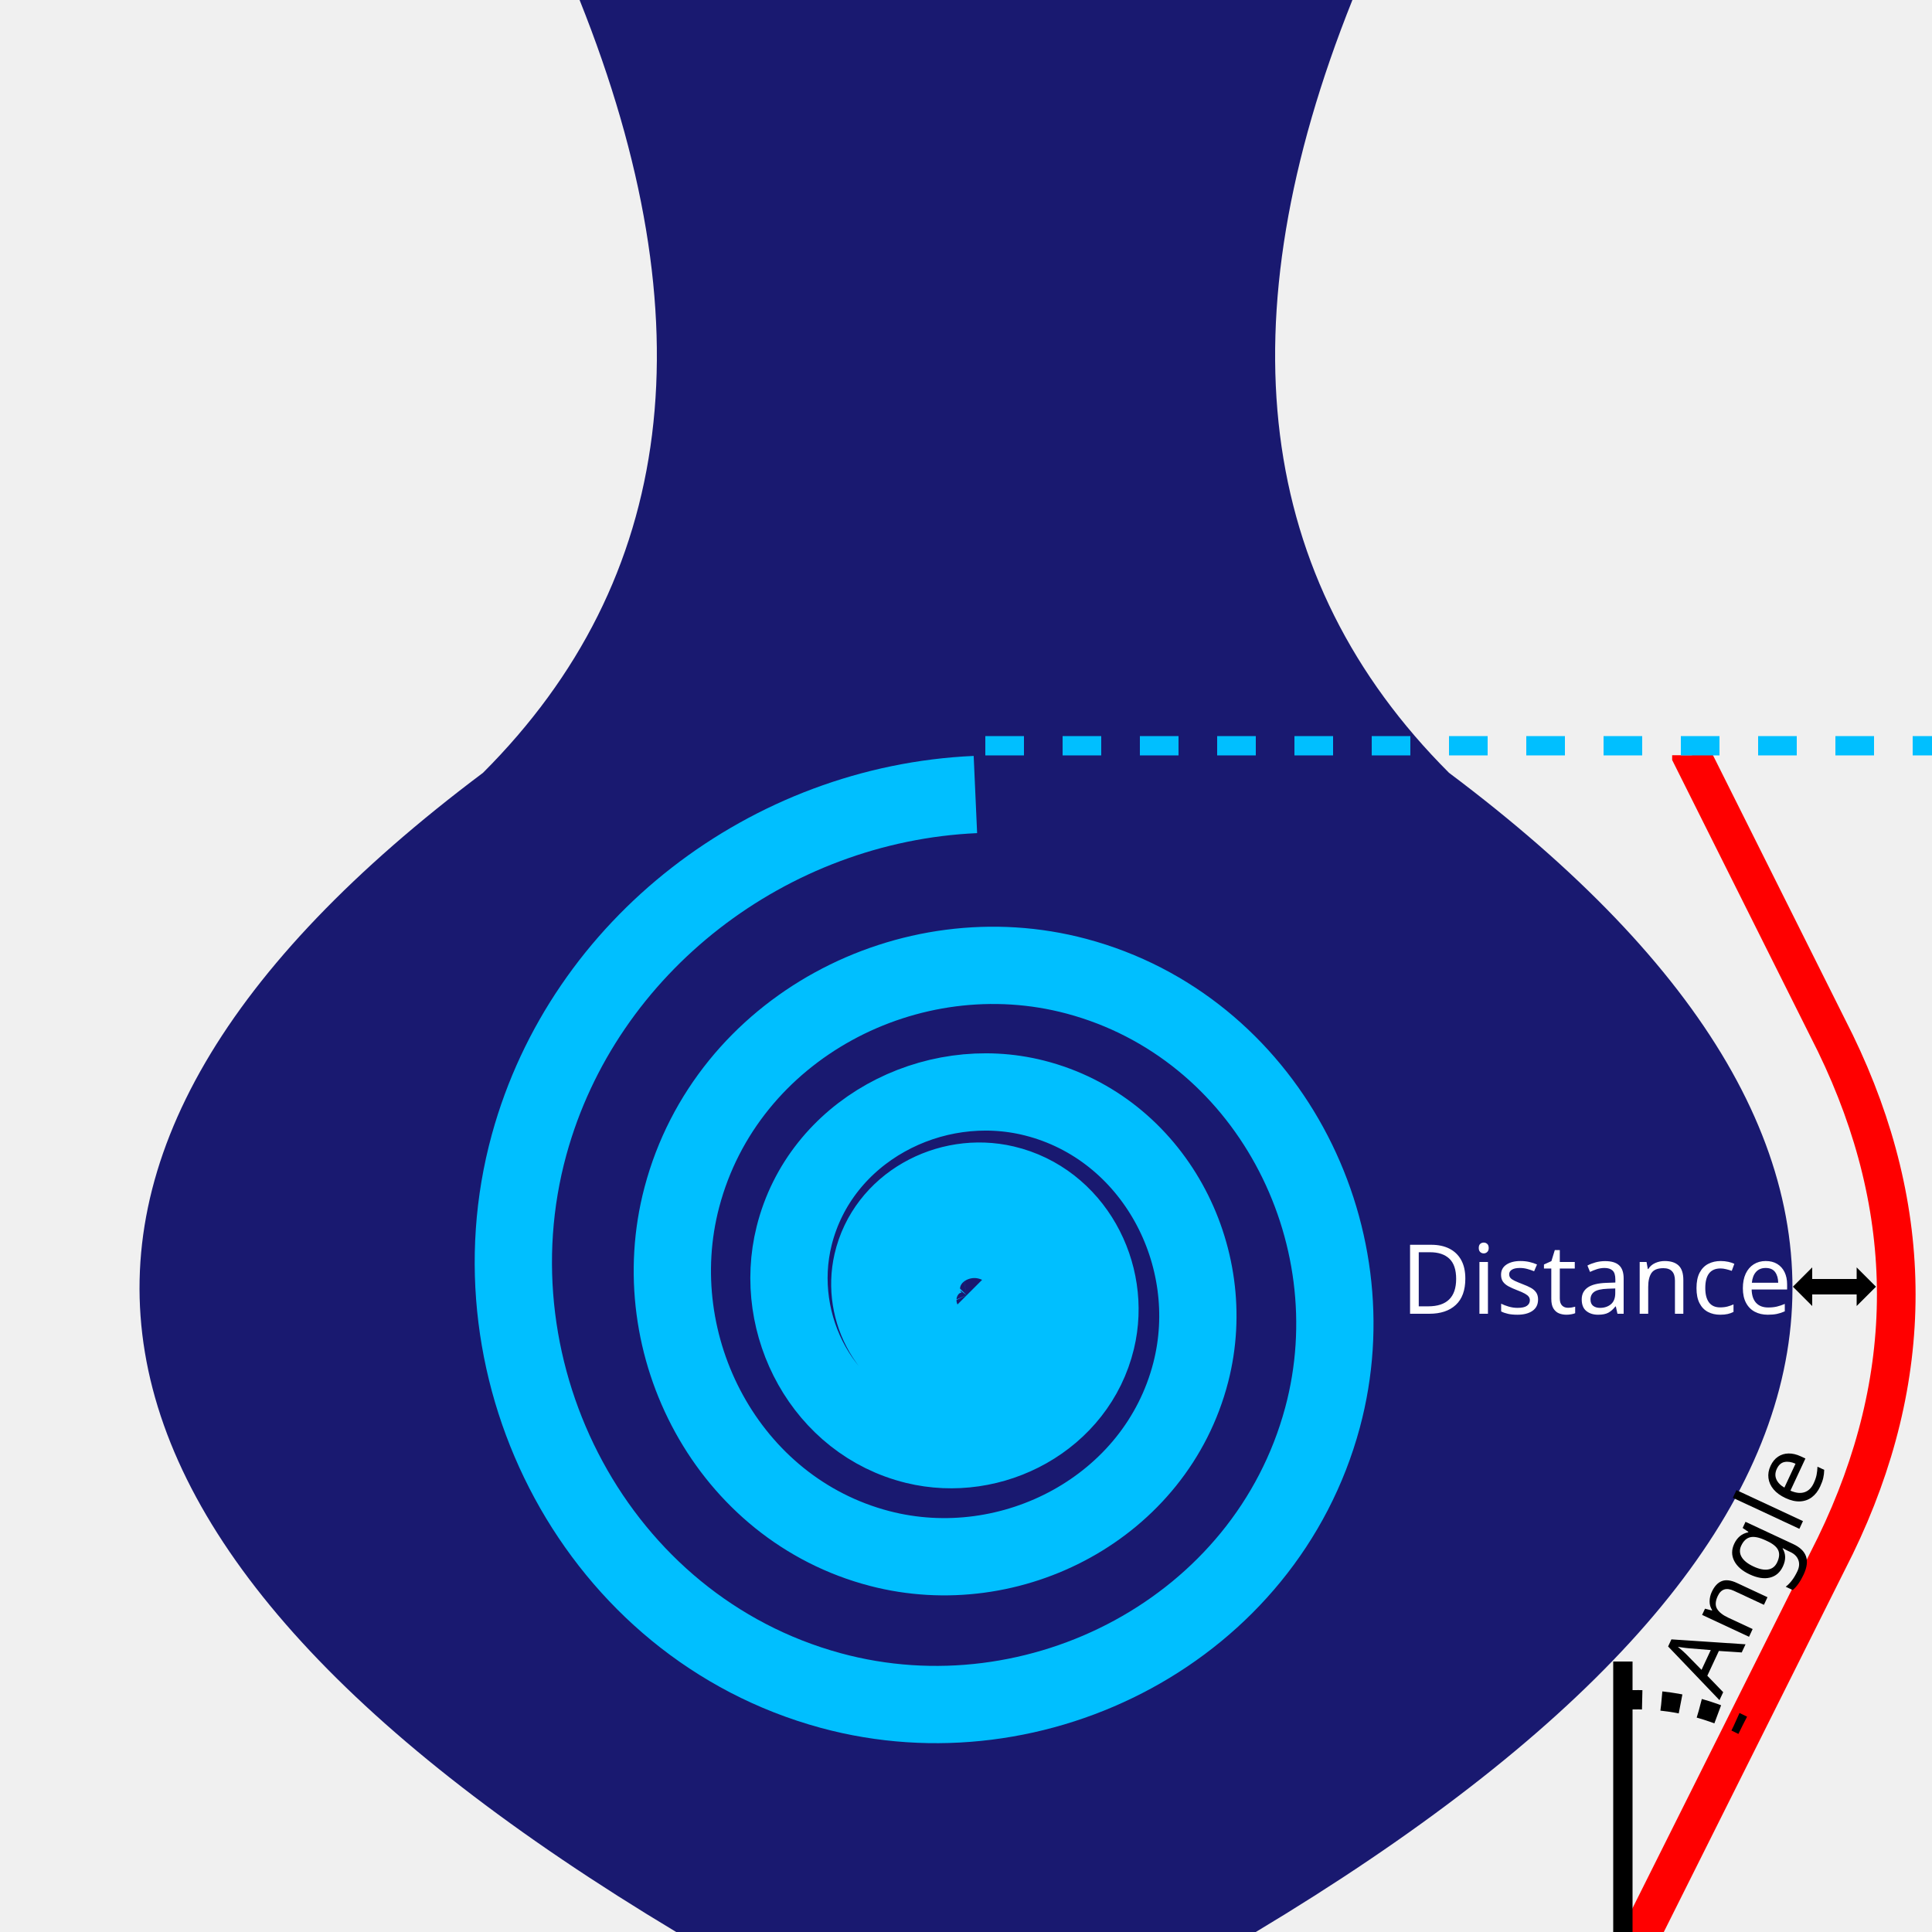
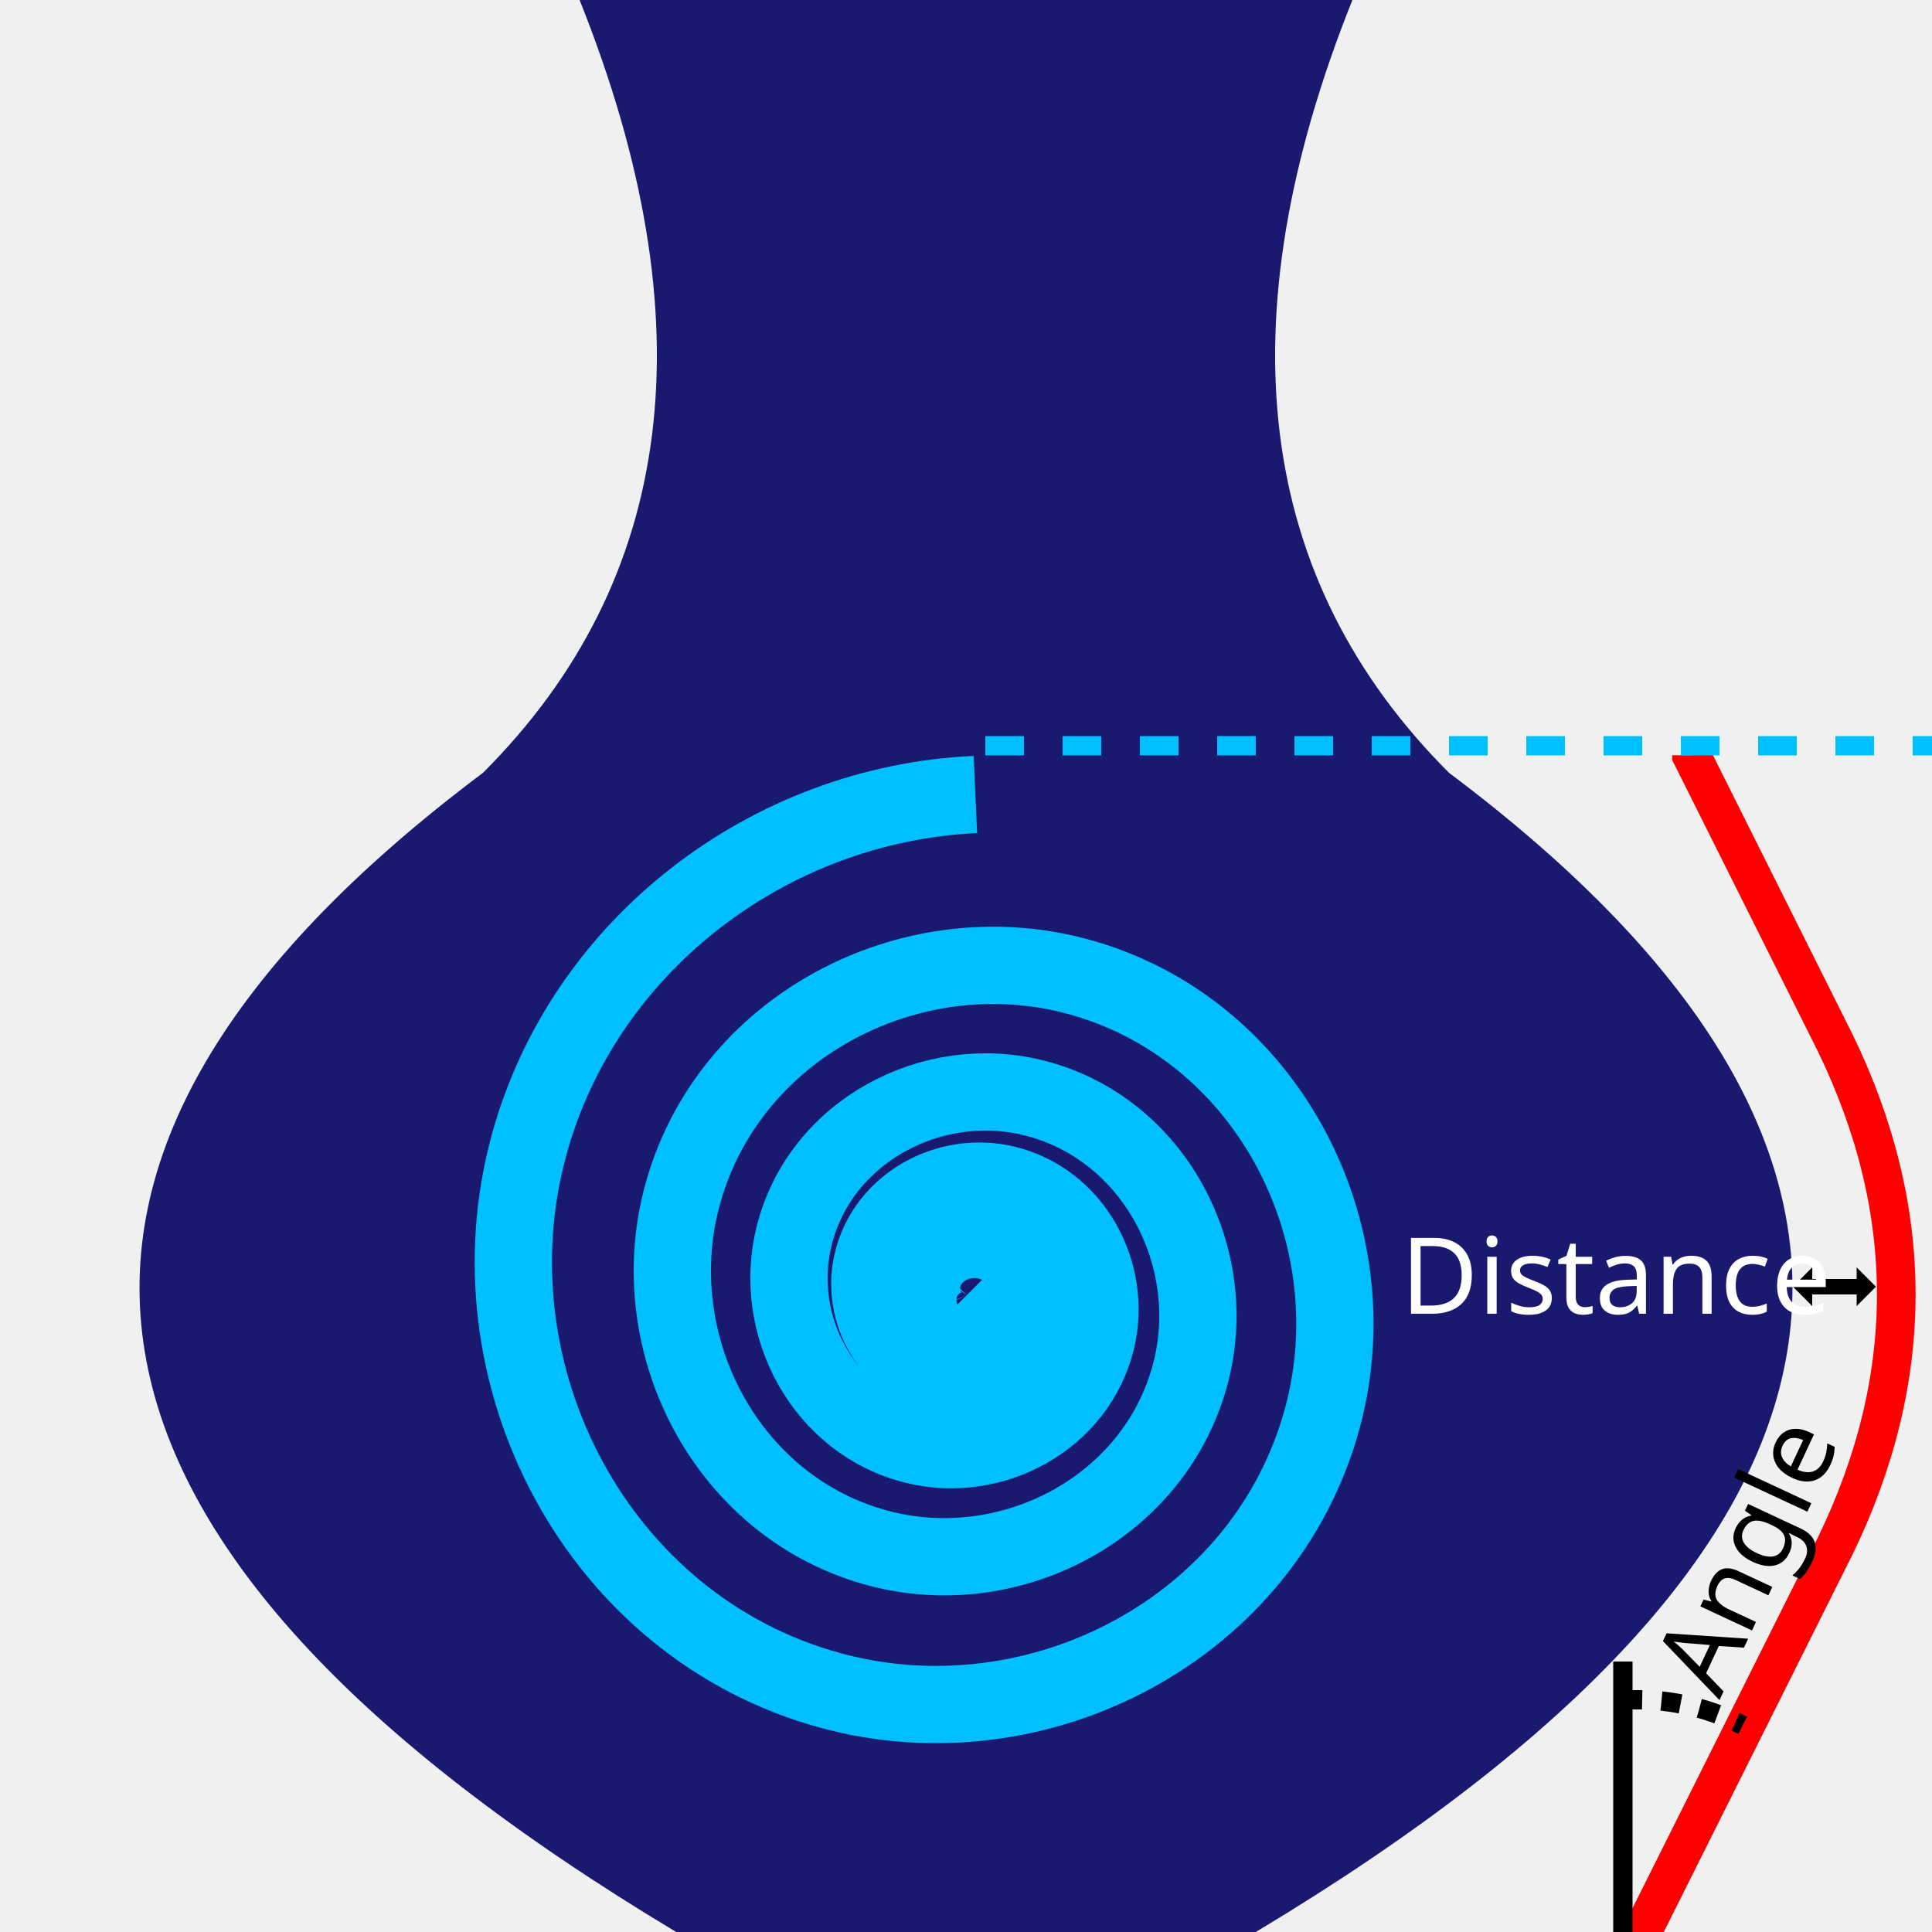
<svg xmlns="http://www.w3.org/2000/svg" width="1000" height="1000">
  <path d="M650,1000 q500,-300 100,-600 q-150,-150 -50,-400 h-400 q100,250 -50,400 q-400,300 100,600 z" fill="midnightblue" />
  <path fill="none" fill-rule="evenodd" stroke="deepskyblue" stroke-width="40" d="M500.368,670.416 c0.003,0.001 -0.002,0.008 -0.003,0.008 -0.022,0.021 -0.056,-0.013 -0.064,-0.032 -0.044,-0.095 0.064,-0.184 0.145,-0.203 0.246,-0.059 0.434,0.195 0.459,0.411 0.057,0.501 -0.446,0.849 -0.898,0.864 -0.888,0.03 -1.47,-0.859 -1.451,-1.672 0.034,-1.433 1.473,-2.34 2.802,-2.254 2.165,0.141 3.502,2.327 3.305,4.356 -0.303,3.111 -3.463,4.998 -6.4,4.637 -4.297,-0.529 -6.87,-4.921 -6.284,-9.003 0.827,-5.752 6.741,-9.162 12.232,-8.278 7.503,1.208 11.914,8.962 10.652,16.155 -1.68,9.577 -11.626,15.17 -20.839,13.44 -12.002,-2.254 -18.973,-14.773 -16.675,-26.353 2.938,-14.806 18.442,-23.364 32.763,-20.389 18.014,3.743 28.386,22.674 24.615,40.138 -4.677,21.656 -27.51,34.082 -48.545,29.387 -25.759,-5.75 -40.494,-32.989 -34.737,-58.052 6.971,-30.349 39.151,-47.664 68.727,-40.698 35.454,8.351 55.635,46.038 47.304,80.636 -9.897,41.103 -53.689,64.45 -93.849,54.588 -47.321,-11.62 -74.15,-62.144 -62.582,-108.431 13.53,-54.137 71.444,-84.778 124.452,-71.319 61.577,15.635 96.378,81.629 80.833,141.979 -17.945,69.671 -92.739,108.99 -161.079,91.157 C376.809,781.019 332.595,696.673 352.93,619.668 376.148,531.744 470.826,482.245 557.2,505.304 655.338,531.503 710.529,637.326 684.514,733.8 655.09,842.915 537.278,904.218 429.948,875.006 309.067,842.105 241.215,711.43 273.876,592.457 302.301,488.915 398.368,415.995 504.862,411.244" />
  <path d="M850,1000.1 v-0.1 l100,-200 q63,-130 0,-260 l-74.5,-149 v-0.1" fill="none" stroke="red" stroke-width="20" />
  <line x1="510" y1="386" x2="1000" y2="386" stroke="deepskyblue" stroke-width="10" stroke-dasharray="20" />
  <line x1="840" y1="1000" x2="840" y2="860" stroke="black" stroke-width="10" />
  <path d="M840,880 a120,120 0 0 1 62,13" fill="none" stroke="black" stroke-width="10" stroke-dasharray="10" />
  <path d="M928,666 l10,-10 v6 h23 v-6 l10,10 l-10,10 v-6 h-23 v6 z" />
-   <g font-family="sans-serif" font-size="50px">
+   <g font-family="sans-serif" font-size="55px">
    <text x="890" y="880" transform="rotate(-65, 890, 880)">Angle</text>
    <text x="725" y="680" fill="white">Distance</text>
  </g>
</svg>
